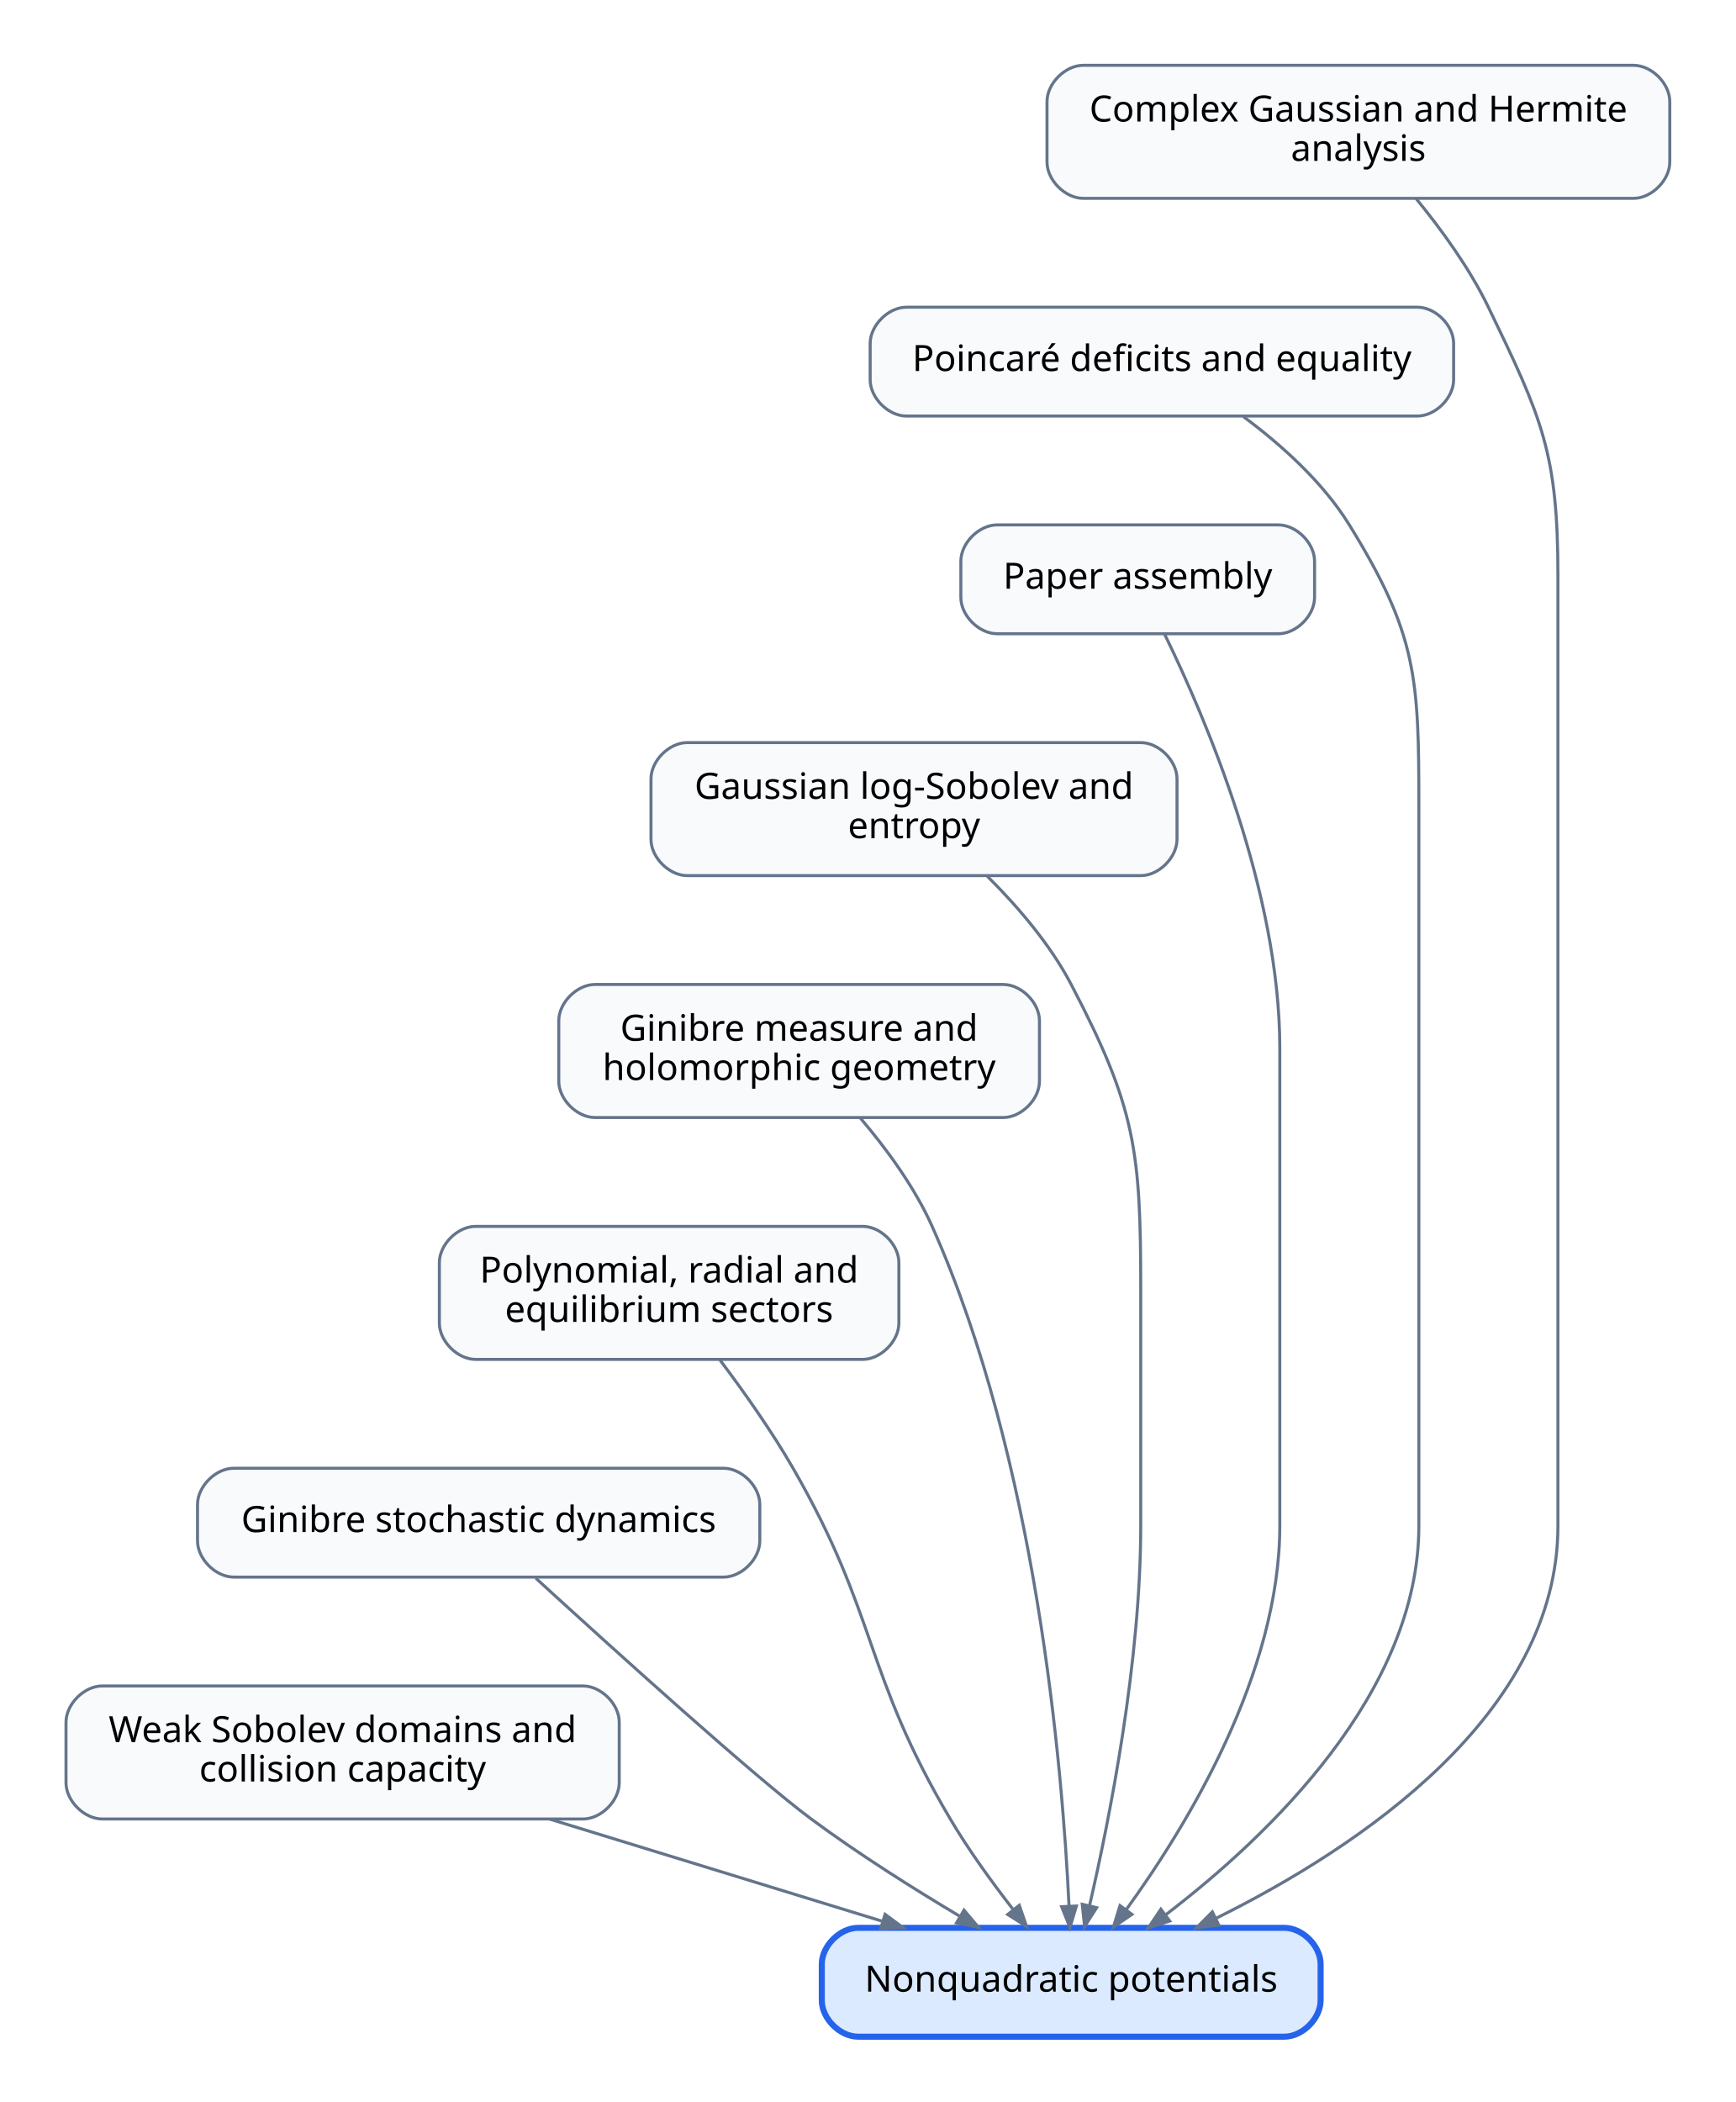
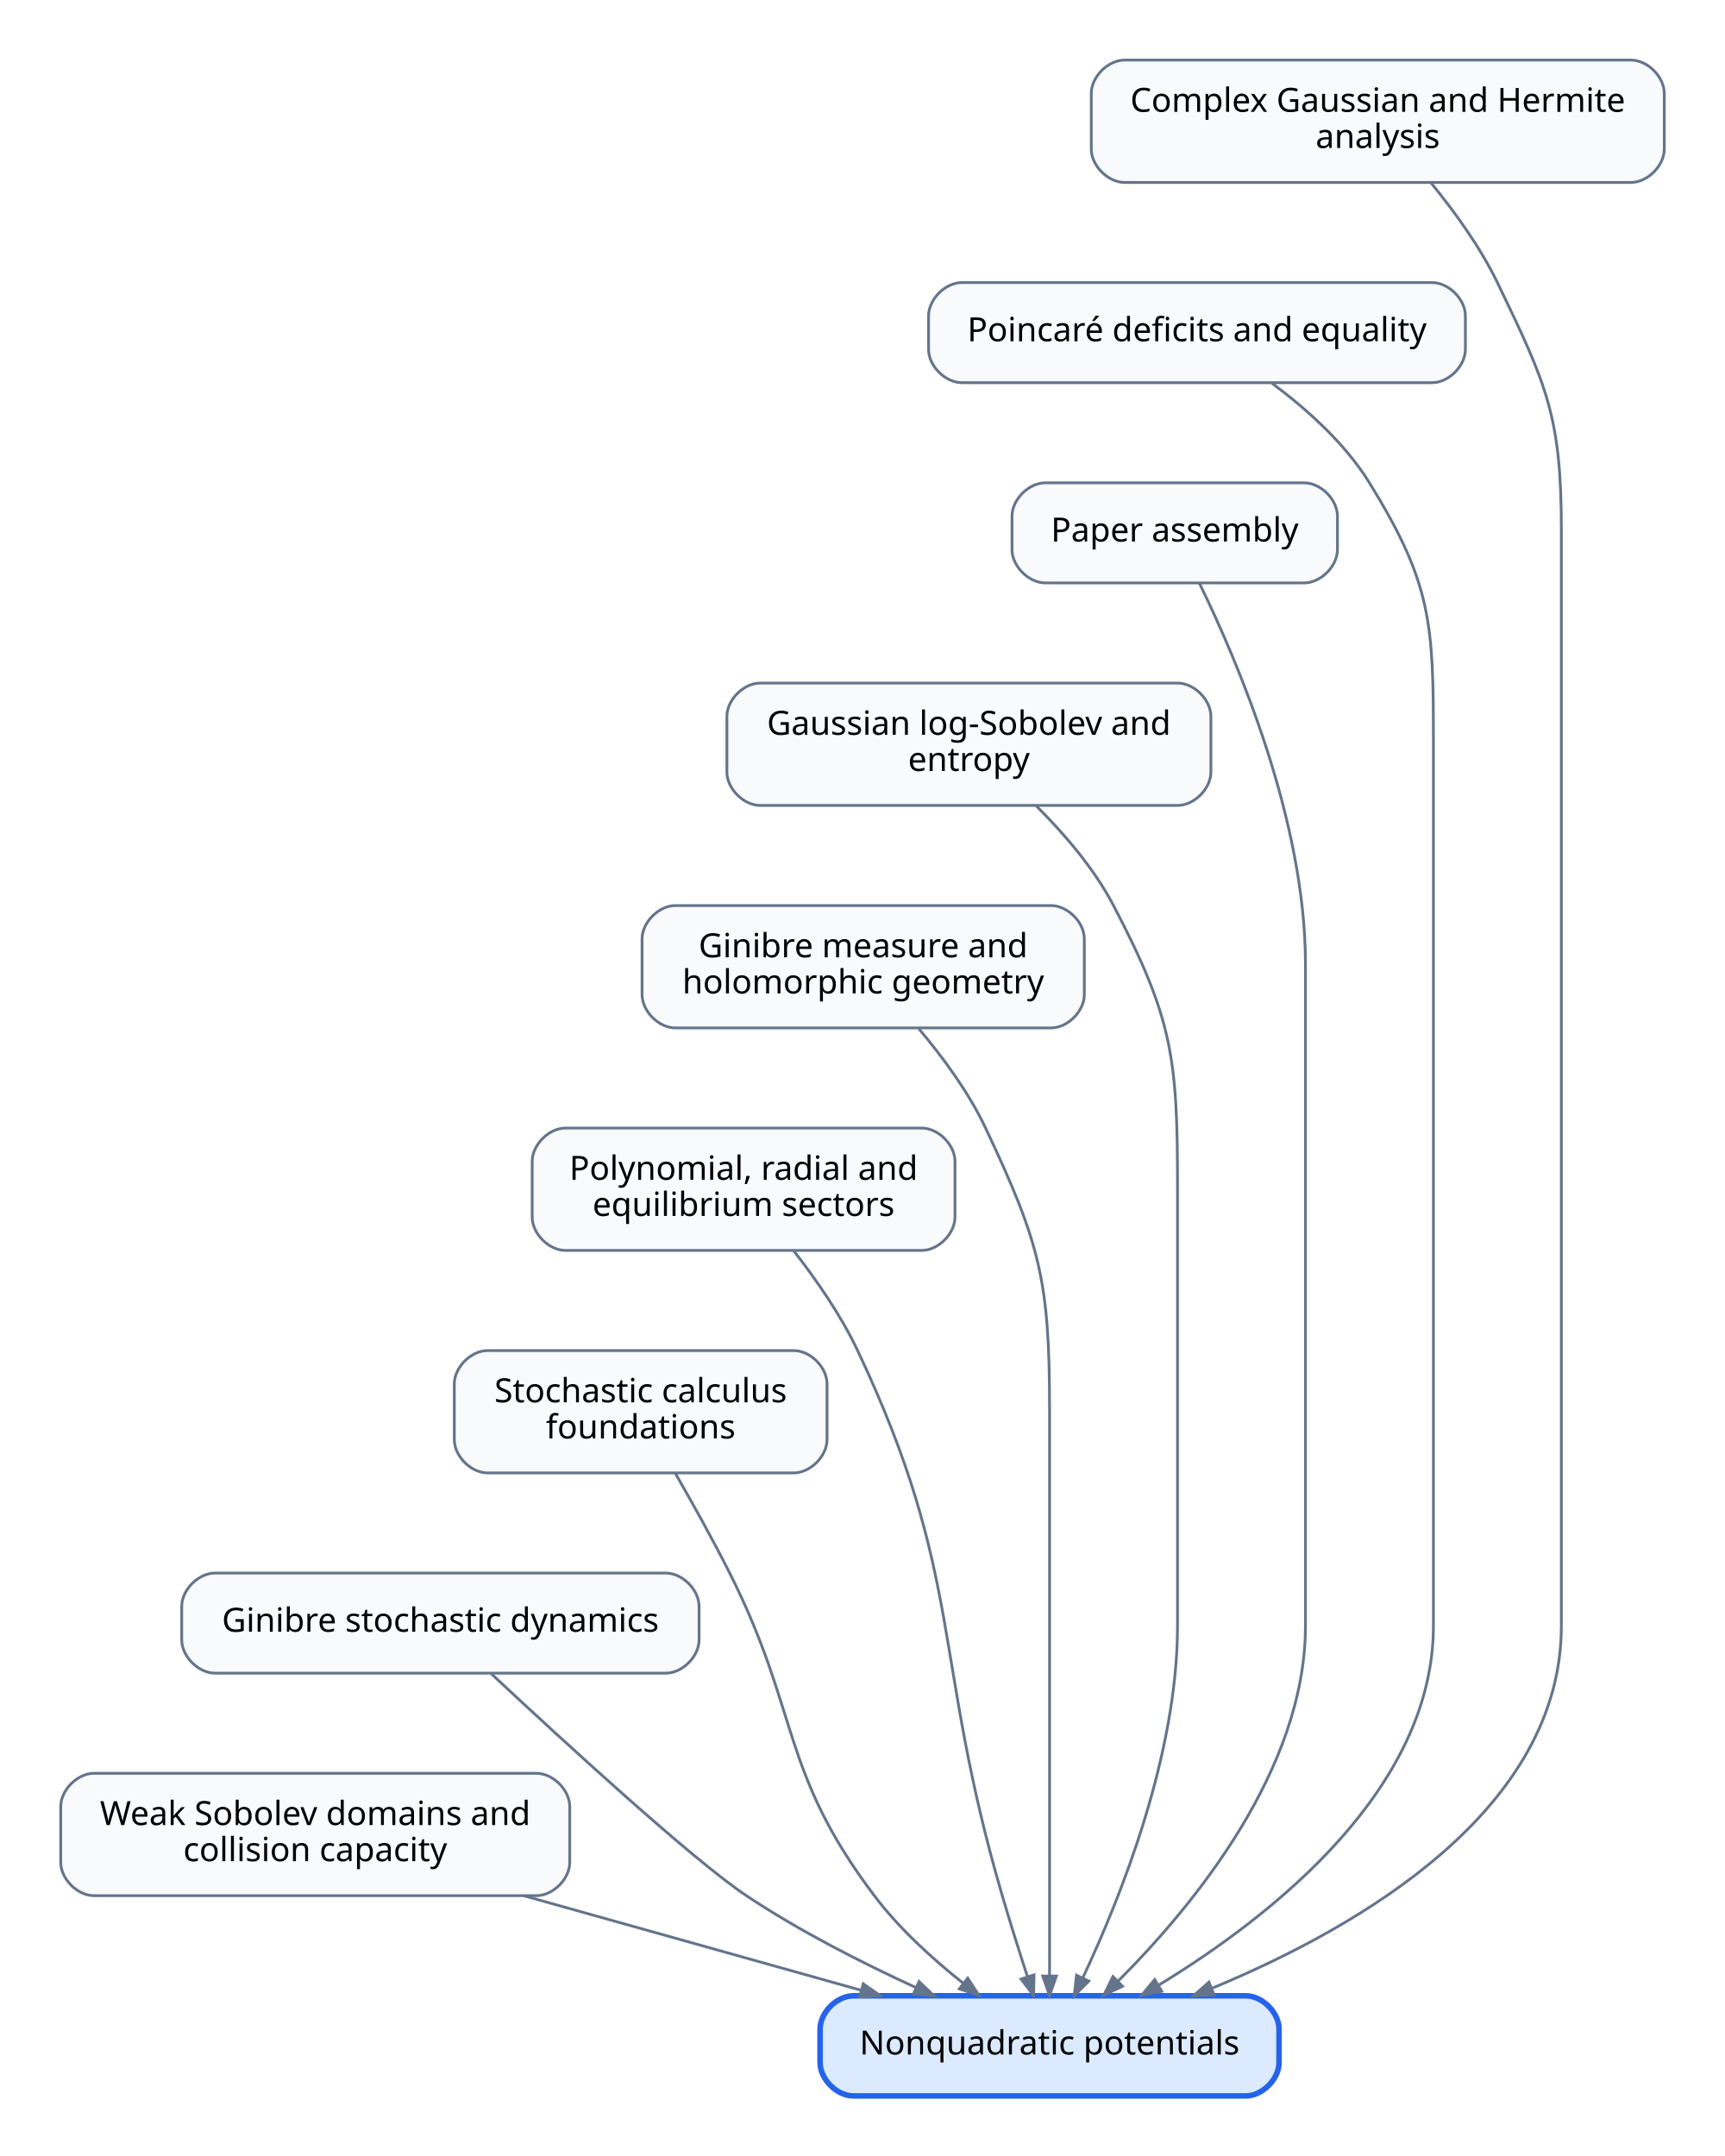
- <svg xmlns="http://www.w3.org/2000/svg" width="574pt" height="695pt" viewBox="0.00 0.00 573.70 695.20">
-   <g id="graph0" class="graph" transform="scale(1 1) rotate(0) translate(21.6 673.6)">
+ <svg xmlns="http://www.w3.org/2000/svg" width="620pt" height="775pt" viewBox="0.00 0.00 619.70 775.20">
+   <g id="graph0" class="graph" transform="scale(1 1) rotate(0) translate(21.6 753.6)">
    <g id="node1" class="node">
-       <path fill="#f8fafc" stroke="#64748b" d="M518.5,-652C518.5,-652 336.5,-652 336.5,-652 330.5,-652 324.5,-646 324.5,-640 324.5,-640 324.5,-620 324.5,-620 324.5,-614 330.5,-608 336.5,-608 336.5,-608 518.5,-608 518.5,-608 524.5,-608 530.5,-614 530.5,-620 530.5,-620 530.5,-640 530.5,-640 530.5,-646 524.5,-652 518.5,-652" />
-       <text text-anchor="middle" x="427.5" y="-633.4" font-family="sans-serif" font-size="12.00">Complex Gaussian and Hermite</text>
-       <text text-anchor="middle" x="427.5" y="-620.4" font-family="sans-serif" font-size="12.00">analysis</text>
+       <path fill="#f8fafc" stroke="#64748b" d="M564.5,-732C564.5,-732 382.5,-732 382.5,-732 376.5,-732 370.5,-726 370.5,-720 370.5,-720 370.5,-700 370.5,-700 370.5,-694 376.5,-688 382.5,-688 382.5,-688 564.5,-688 564.5,-688 570.5,-688 576.5,-694 576.5,-700 576.5,-700 576.5,-720 576.5,-720 576.5,-726 570.5,-732 564.5,-732" />
+       <text text-anchor="middle" x="473.5" y="-713.4" font-family="sans-serif" font-size="12.00">Complex Gaussian and Hermite</text>
+       <text text-anchor="middle" x="473.5" y="-700.4" font-family="sans-serif" font-size="12.00">analysis</text>
    </g>
    <g id="node2" class="node">
-       <path fill="#f8fafc" stroke="#64748b" d="M447,-572C447,-572 278,-572 278,-572 272,-572 266,-566 266,-560 266,-560 266,-548 266,-548 266,-542 272,-536 278,-536 278,-536 447,-536 447,-536 453,-536 459,-542 459,-548 459,-548 459,-560 459,-560 459,-566 453,-572 447,-572" />
-       <text text-anchor="middle" x="362.5" y="-550.9" font-family="sans-serif" font-size="12.00">Poincaré deficits and equality</text>
+       <path fill="#f8fafc" stroke="#64748b" d="M493,-652C493,-652 324,-652 324,-652 318,-652 312,-646 312,-640 312,-640 312,-628 312,-628 312,-622 318,-616 324,-616 324,-616 493,-616 493,-616 499,-616 505,-622 505,-628 505,-628 505,-640 505,-640 505,-646 499,-652 493,-652" />
+       <text text-anchor="middle" x="408.5" y="-630.9" font-family="sans-serif" font-size="12.00">Poincaré deficits and equality</text>
    </g>
-     <g id="node9" class="node">
-       <path fill="#dbeafe" stroke="#2563eb" stroke-width="2" d="M403,-36C403,-36 262,-36 262,-36 256,-36 250,-30 250,-24 250,-24 250,-12 250,-12 250,-6 256,0 262,0 262,0 403,0 403,0 409,0 415,-6 415,-12 415,-12 415,-24 415,-24 415,-30 409,-36 403,-36" />
-       <text text-anchor="middle" x="332.5" y="-14.9" font-family="sans-serif" font-size="12.00">Nonquadratic potentials</text>
+     <g id="node10" class="node">
+       <path fill="#dbeafe" stroke="#2563eb" stroke-width="2" d="M426,-36C426,-36 285,-36 285,-36 279,-36 273,-30 273,-24 273,-24 273,-12 273,-12 273,-6 279,0 285,0 285,0 426,0 426,0 432,0 438,-6 438,-12 438,-12 438,-24 438,-24 438,-30 432,-36 426,-36" />
+       <text text-anchor="middle" x="355.5" y="-14.9" font-family="sans-serif" font-size="12.00">Nonquadratic potentials</text>
    </g>
    <g id="edge1" class="edge">
-       <path fill="none" stroke="#64748b" d="M446.63,-607.86C455,-597.64 464.3,-584.84 470.5,-572 488.26,-535.21 493.5,-523.86 493.5,-483 493.5,-483 493.5,-483 493.5,-169 493.5,-106.61 427.97,-62.77 380.53,-39.21" />
-       <polygon fill="#64748b" stroke="#64748b" points="381.33,-36.88 373.96,-36.02 379.19,-41.29 381.33,-36.88" />
+       <path fill="none" stroke="#64748b" d="M492.63,-687.86C501,-677.64 510.3,-664.84 516.5,-652 534.26,-615.21 539.5,-603.86 539.5,-563 539.5,-563 539.5,-563 539.5,-169 539.5,-103.19 467.92,-61.12 414.05,-38.78" />
+       <polygon fill="#64748b" stroke="#64748b" points="414.65,-36.38 407.24,-36.02 412.81,-40.92 414.65,-36.38" />
    </g>
    <g id="node3" class="node">
-       <path fill="#f8fafc" stroke="#64748b" d="M401,-500C401,-500 308,-500 308,-500 302,-500 296,-494 296,-488 296,-488 296,-476 296,-476 296,-470 302,-464 308,-464 308,-464 401,-464 401,-464 407,-464 413,-470 413,-476 413,-476 413,-488 413,-488 413,-494 407,-500 401,-500" />
-       <text text-anchor="middle" x="354.5" y="-478.9" font-family="sans-serif" font-size="12.00">Paper assembly</text>
+       <path fill="#f8fafc" stroke="#64748b" d="M447,-580C447,-580 354,-580 354,-580 348,-580 342,-574 342,-568 342,-568 342,-556 342,-556 342,-550 348,-544 354,-544 354,-544 447,-544 447,-544 453,-544 459,-550 459,-556 459,-556 459,-568 459,-568 459,-574 453,-580 447,-580" />
+       <text text-anchor="middle" x="400.5" y="-558.9" font-family="sans-serif" font-size="12.00">Paper assembly</text>
    </g>
    <g id="edge2" class="edge">
-       <path fill="none" stroke="#64748b" d="M389.47,-535.8C401.87,-526.59 415.72,-514.22 424.5,-500 446.86,-463.77 447.5,-449.58 447.5,-407 447.5,-407 447.5,-407 447.5,-169 447.5,-113.78 397.82,-66.35 363.76,-40.32" />
-       <polygon fill="#64748b" stroke="#64748b" points="365.09,-38.26 358.02,-36.02 362.16,-42.18 365.09,-38.26" />
+       <path fill="none" stroke="#64748b" d="M435.47,-615.8C447.87,-606.59 461.72,-594.22 470.5,-580 492.86,-543.77 493.5,-529.58 493.5,-487 493.5,-487 493.5,-487 493.5,-169 493.5,-110.27 435.49,-64.64 394.69,-39.81" />
+       <polygon fill="#64748b" stroke="#64748b" points="395.82,-37.63 388.55,-36.15 393.31,-41.84 395.82,-37.63" />
    </g>
    <g id="node4" class="node">
-       <path fill="#f8fafc" stroke="#64748b" d="M355.5,-428C355.5,-428 205.5,-428 205.5,-428 199.5,-428 193.5,-422 193.5,-416 193.5,-416 193.5,-396 193.5,-396 193.5,-390 199.5,-384 205.5,-384 205.5,-384 355.5,-384 355.5,-384 361.5,-384 367.5,-390 367.5,-396 367.5,-396 367.5,-416 367.5,-416 367.5,-422 361.5,-428 355.5,-428" />
-       <text text-anchor="middle" x="280.5" y="-409.4" font-family="sans-serif" font-size="12.00">Gaussian log-Sobolev and</text>
-       <text text-anchor="middle" x="280.5" y="-396.4" font-family="sans-serif" font-size="12.00">entropy</text>
+       <path fill="#f8fafc" stroke="#64748b" d="M401.5,-508C401.5,-508 251.5,-508 251.5,-508 245.5,-508 239.5,-502 239.5,-496 239.5,-496 239.5,-476 239.5,-476 239.5,-470 245.5,-464 251.5,-464 251.5,-464 401.5,-464 401.5,-464 407.5,-464 413.5,-470 413.5,-476 413.5,-476 413.5,-496 413.5,-496 413.5,-502 407.5,-508 401.5,-508" />
+       <text text-anchor="middle" x="326.5" y="-489.4" font-family="sans-serif" font-size="12.00">Gaussian log-Sobolev and</text>
+       <text text-anchor="middle" x="326.5" y="-476.4" font-family="sans-serif" font-size="12.00">entropy</text>
    </g>
    <g id="edge3" class="edge">
-       <path fill="none" stroke="#64748b" d="M363.34,-463.97C376.96,-436.11 401.5,-378.71 401.5,-327 401.5,-327 401.5,-327 401.5,-169 401.5,-120.29 371.1,-70.16 350.66,-41.96" />
-       <polygon fill="#64748b" stroke="#64748b" points="352.59,-40.45 346.46,-36.28 348.65,-43.36 352.59,-40.45" />
+       <path fill="none" stroke="#64748b" d="M409.34,-543.97C422.96,-516.11 447.5,-458.71 447.5,-407 447.5,-407 447.5,-407 447.5,-169 447.5,-117.45 407.52,-68.68 380.28,-41.43" />
+       <polygon fill="#64748b" stroke="#64748b" points="381.73,-39.42 375.01,-36.27 378.3,-42.92 381.73,-39.42" />
    </g>
    <g id="node5" class="node">
-       <path fill="#f8fafc" stroke="#64748b" d="M310,-348C310,-348 175,-348 175,-348 169,-348 163,-342 163,-336 163,-336 163,-316 163,-316 163,-310 169,-304 175,-304 175,-304 310,-304 310,-304 316,-304 322,-310 322,-316 322,-316 322,-336 322,-336 322,-342 316,-348 310,-348" />
-       <text text-anchor="middle" x="242.5" y="-329.4" font-family="sans-serif" font-size="12.00">Ginibre measure and</text>
-       <text text-anchor="middle" x="242.5" y="-316.4" font-family="sans-serif" font-size="12.00">holomorphic geometry</text>
+       <path fill="#f8fafc" stroke="#64748b" d="M356,-428C356,-428 221,-428 221,-428 215,-428 209,-422 209,-416 209,-416 209,-396 209,-396 209,-390 215,-384 221,-384 221,-384 356,-384 356,-384 362,-384 368,-390 368,-396 368,-396 368,-416 368,-416 368,-422 362,-428 356,-428" />
+       <text text-anchor="middle" x="288.5" y="-409.4" font-family="sans-serif" font-size="12.00">Ginibre measure and</text>
+       <text text-anchor="middle" x="288.5" y="-396.4" font-family="sans-serif" font-size="12.00">holomorphic geometry</text>
    </g>
    <g id="edge4" class="edge">
-       <path fill="none" stroke="#64748b" d="M304.75,-383.8C314.73,-373.87 325.55,-361.3 332.5,-348 353.83,-307.2 355.5,-293.04 355.5,-247 355.5,-247 355.5,-247 355.5,-169 355.5,-124.31 345.4,-72.99 338.59,-43.44" />
-       <polygon fill="#64748b" stroke="#64748b" points="340.92,-42.67 336.93,-36.42 336.15,-43.79 340.92,-42.67" />
+       <path fill="none" stroke="#64748b" d="M350.75,-463.8C360.73,-453.87 371.55,-441.3 378.5,-428 399.83,-387.2 401.5,-373.04 401.5,-327 401.5,-327 401.5,-327 401.5,-169 401.5,-122.6 381.13,-71.54 367.5,-42.56" />
+       <polygon fill="#64748b" stroke="#64748b" points="369.61,-41.28 364.37,-36.03 365.19,-43.4 369.61,-41.28" />
    </g>
    <g id="node6" class="node">
-       <path fill="#f8fafc" stroke="#64748b" d="M263.5,-268C263.5,-268 135.5,-268 135.5,-268 129.5,-268 123.5,-262 123.5,-256 123.5,-256 123.5,-236 123.5,-236 123.5,-230 129.5,-224 135.5,-224 135.5,-224 263.5,-224 263.5,-224 269.5,-224 275.5,-230 275.5,-236 275.5,-236 275.5,-256 275.5,-256 275.5,-262 269.5,-268 263.5,-268" />
-       <text text-anchor="middle" x="199.5" y="-249.4" font-family="sans-serif" font-size="12.00">Polynomial, radial and</text>
-       <text text-anchor="middle" x="199.5" y="-236.4" font-family="sans-serif" font-size="12.00">equilibrium sectors</text>
+       <path fill="#f8fafc" stroke="#64748b" d="M309.5,-348C309.5,-348 181.5,-348 181.5,-348 175.5,-348 169.5,-342 169.5,-336 169.5,-336 169.5,-316 169.5,-316 169.5,-310 175.5,-304 181.5,-304 181.5,-304 309.5,-304 309.5,-304 315.5,-304 321.5,-310 321.5,-316 321.5,-316 321.5,-336 321.5,-336 321.5,-342 315.5,-348 309.5,-348" />
+       <text text-anchor="middle" x="245.5" y="-329.4" font-family="sans-serif" font-size="12.00">Polynomial, radial and</text>
+       <text text-anchor="middle" x="245.5" y="-316.4" font-family="sans-serif" font-size="12.00">equilibrium sectors</text>
    </g>
    <g id="edge5" class="edge">
-       <path fill="none" stroke="#64748b" d="M262.73,-303.85C271.33,-293.74 280.69,-281.01 286.5,-268 320.97,-190.81 329.61,-89.09 331.78,-43.24" />
-       <polygon fill="#64748b" stroke="#64748b" points="334.23,-43.22 332.08,-36.12 329.33,-43.01 334.23,-43.22" />
+       <path fill="none" stroke="#64748b" d="M308.48,-383.74C317.03,-373.6 326.42,-360.89 332.5,-348 352.14,-306.36 355.5,-293.04 355.5,-247 355.5,-247 355.5,-247 355.5,-169 355.5,-124.59 355.5,-72.78 355.5,-43.14" />
+       <polygon fill="#64748b" stroke="#64748b" points="357.95,-43.1 355.5,-36.1 353.05,-43.1 357.95,-43.1" />
    </g>
    <g id="node7" class="node">
+       <path fill="#f8fafc" stroke="#64748b" d="M263.5,-268C263.5,-268 153.5,-268 153.5,-268 147.5,-268 141.5,-262 141.5,-256 141.5,-256 141.5,-236 141.5,-236 141.5,-230 147.5,-224 153.5,-224 153.5,-224 263.5,-224 263.5,-224 269.5,-224 275.5,-230 275.5,-236 275.5,-236 275.5,-256 275.5,-256 275.5,-262 269.5,-268 263.5,-268" />
+       <text text-anchor="middle" x="208.5" y="-249.4" font-family="sans-serif" font-size="12.00">Stochastic calculus</text>
+       <text text-anchor="middle" x="208.5" y="-236.4" font-family="sans-serif" font-size="12.00">foundations</text>
+     </g>
+     <g id="edge6" class="edge">
+       <path fill="none" stroke="#64748b" d="M263.45,-303.97C271.47,-293.69 280.46,-280.78 286.5,-268 325.01,-186.52 313.17,-158.49 338.5,-72 341.31,-62.39 344.63,-51.88 347.59,-42.77" />
+       <polygon fill="#64748b" stroke="#64748b" points="349.92,-43.53 349.76,-36.12 345.26,-42.01 349.92,-43.53" />
+     </g>
+     <g id="node8" class="node">
      <path fill="#f8fafc" stroke="#64748b" d="M217.5,-188C217.5,-188 55.5,-188 55.5,-188 49.5,-188 43.5,-182 43.5,-176 43.5,-176 43.5,-164 43.5,-164 43.5,-158 49.5,-152 55.5,-152 55.5,-152 217.5,-152 217.5,-152 223.5,-152 229.5,-158 229.5,-164 229.5,-164 229.5,-176 229.5,-176 229.5,-182 223.5,-188 217.5,-188" />
      <text text-anchor="middle" x="136.5" y="-166.9" font-family="sans-serif" font-size="12.00">Ginibre stochastic dynamics</text>
    </g>
-     <g id="edge6" class="edge">
-       <path fill="none" stroke="#64748b" d="M216.34,-223.77C224.21,-213.33 233.38,-200.36 240.5,-188 268.7,-139.04 263.74,-120.63 292.5,-72 298.56,-61.74 306.25,-51.13 313.26,-42.12" />
-       <polygon fill="#64748b" stroke="#64748b" points="315.33,-43.46 317.75,-36.45 311.49,-40.42 315.33,-43.46" />
+     <g id="edge7" class="edge">
+       <path fill="none" stroke="#64748b" d="M220.97,-223.86C227.08,-213.23 234.43,-200.06 240.5,-188 265.91,-137.54 258.47,-117.1 292.5,-72 301.37,-60.24 313.31,-49.36 324.4,-40.56" />
+       <polygon fill="#64748b" stroke="#64748b" points="326.07,-42.37 330.11,-36.15 323.07,-38.49 326.07,-42.37" />
    </g>
-     <g id="node8" class="node">
+     <g id="node9" class="node">
      <path fill="#f8fafc" stroke="#64748b" d="M171,-116C171,-116 12,-116 12,-116 6,-116 0,-110 0,-104 0,-104 0,-84 0,-84 0,-78 6,-72 12,-72 12,-72 171,-72 171,-72 177,-72 183,-78 183,-84 183,-84 183,-104 183,-104 183,-110 177,-116 171,-116" />
      <text text-anchor="middle" x="91.5" y="-97.4" font-family="sans-serif" font-size="12.00">Weak Sobolev domains and</text>
      <text text-anchor="middle" x="91.5" y="-84.4" font-family="sans-serif" font-size="12.00">collision capacity</text>
    </g>
-     <g id="edge7" class="edge">
-       <path fill="none" stroke="#64748b" d="M155.4,-151.63C181.7,-127.58 228.19,-85.56 246.5,-72 262.05,-60.48 280.18,-49.04 295.77,-39.76" />
-       <polygon fill="#64748b" stroke="#64748b" points="297.05,-41.85 301.83,-36.18 294.55,-37.63 297.05,-41.85" />
+     <g id="edge8" class="edge">
+       <path fill="none" stroke="#64748b" d="M154.79,-151.79C180.79,-127.5 227.43,-84.7 246.5,-72 265.46,-59.37 287.88,-47.94 307.44,-38.96" />
+       <polygon fill="#64748b" stroke="#64748b" points="308.59,-41.13 313.95,-36.01 306.56,-36.67 308.59,-41.13" />
    </g>
-     <g id="edge8" class="edge">
-       <path fill="none" stroke="#64748b" d="M159.92,-71.99C194.47,-61.38 236.11,-48.6 269.83,-38.24" />
-       <polygon fill="#64748b" stroke="#64748b" points="270.93,-40.47 276.9,-36.07 269.49,-35.79 270.93,-40.47" />
+     <g id="edge9" class="edge">
+       <path fill="none" stroke="#64748b" d="M166.45,-71.99C204.62,-61.29 250.68,-48.38 287.77,-37.98" />
+       <polygon fill="#64748b" stroke="#64748b" points="288.51,-40.32 294.59,-36.07 287.19,-35.6 288.51,-40.32" />
    </g>
  </g>
</svg>
